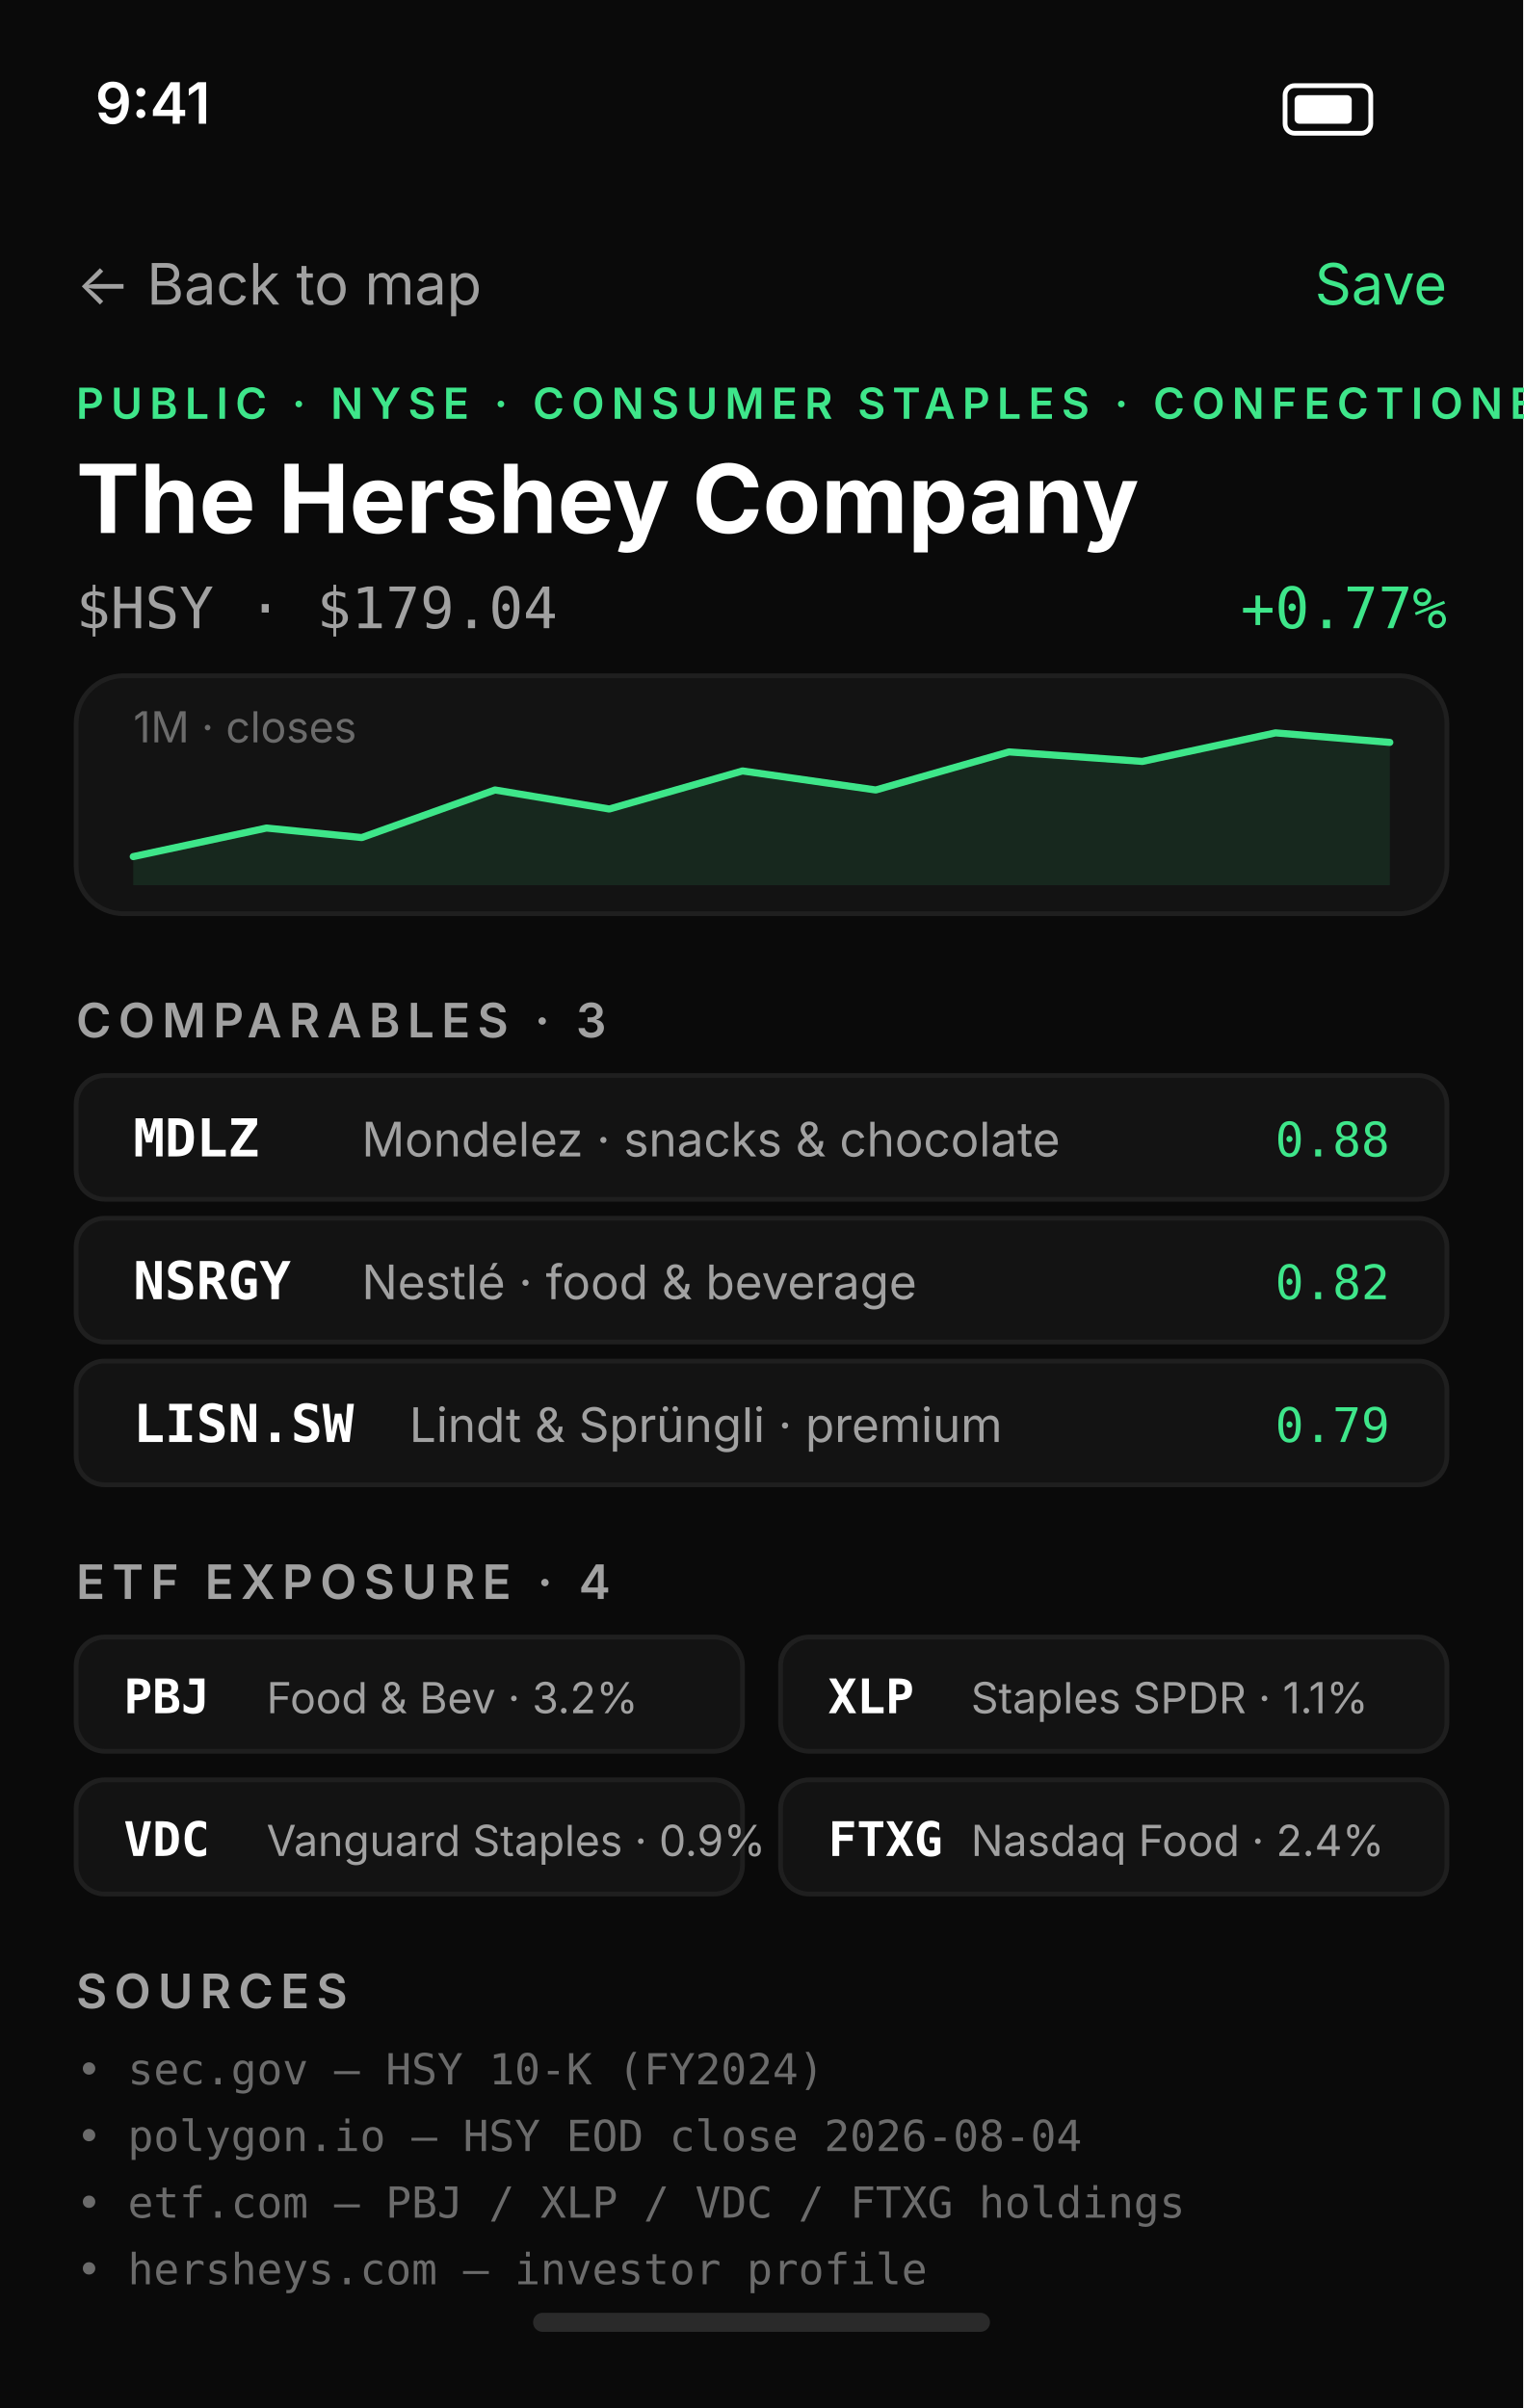
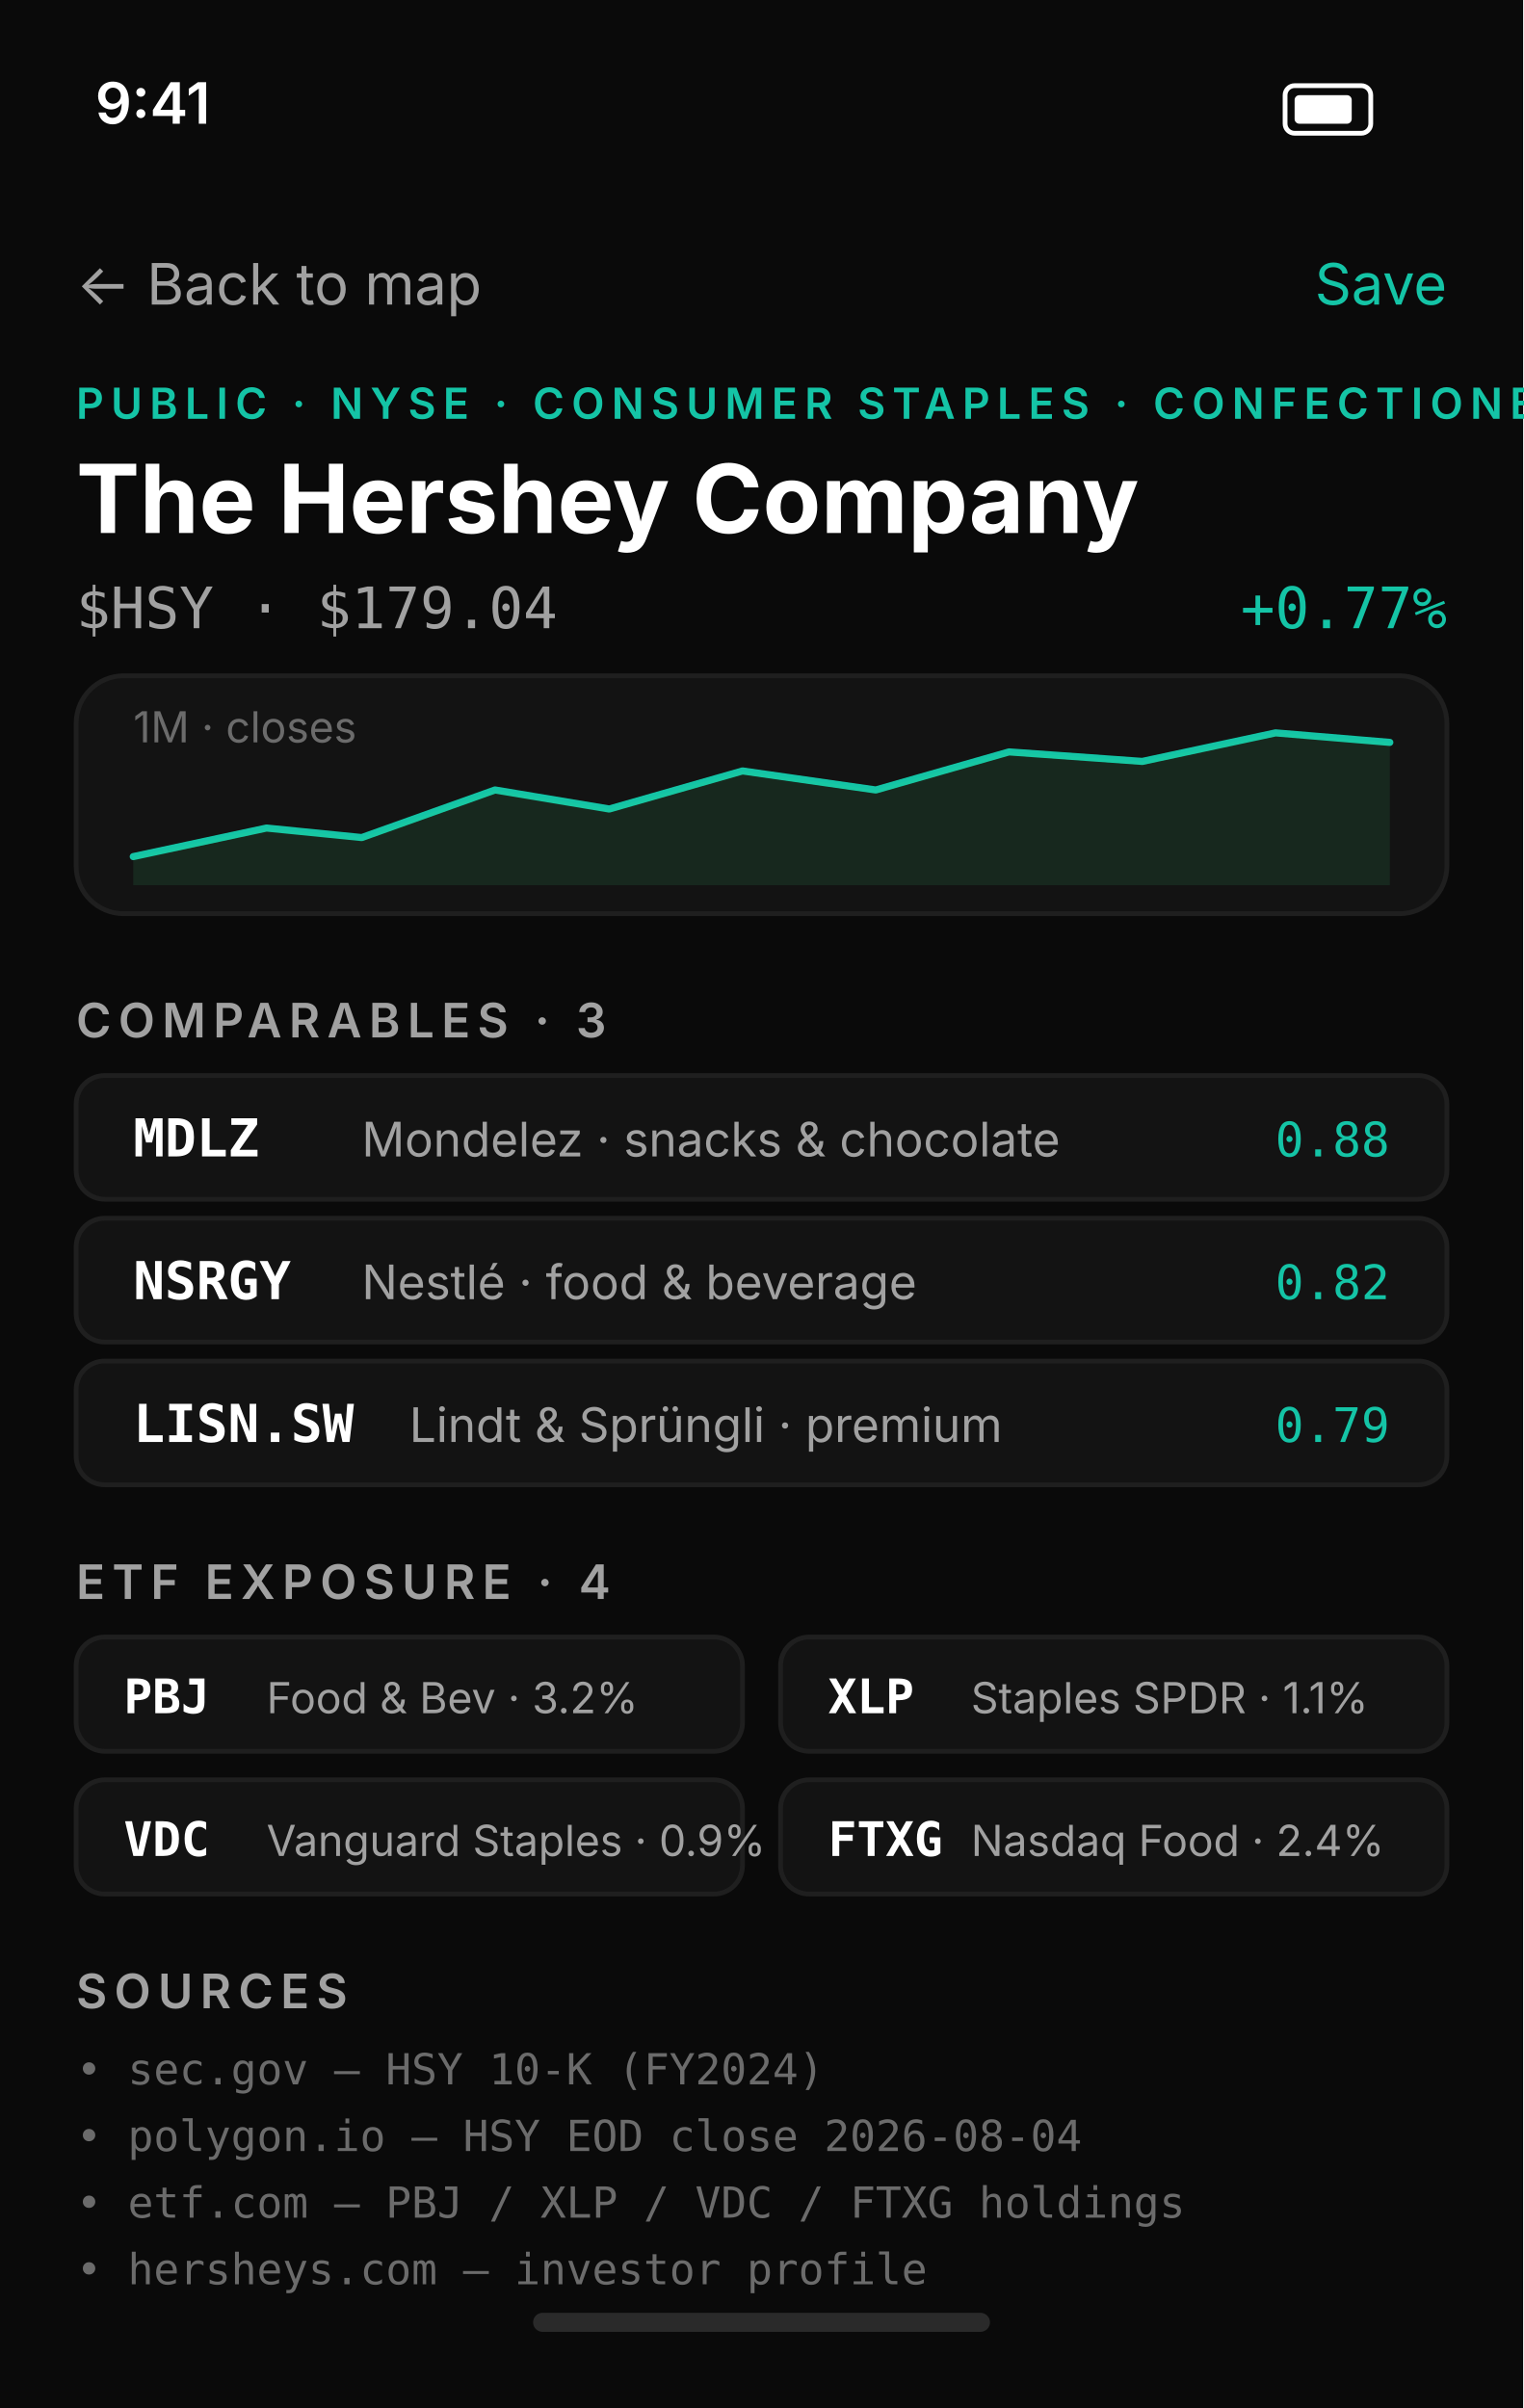
<svg xmlns="http://www.w3.org/2000/svg" viewBox="0 0 320 506" role="img" aria-label="Hershey Company detail sheet with three comparables, four ETFs, and source citations">
  <rect width="320" height="506" fill="#0a0a0a" />
  <g fill="#ffffff">
    <text x="20" y="26" font-family="ui-sans-serif, system-ui, -apple-system, sans-serif" font-size="12" font-weight="600">9:41</text>
    <rect x="270" y="18" width="18" height="10" rx="2" fill="none" stroke="#ffffff" stroke-width="1" />
    <rect x="272" y="20" width="12" height="6" rx="1" />
  </g>
  <g transform="translate(16,50)">
    <text x="0" y="14" font-family="ui-sans-serif, system-ui, -apple-system, sans-serif" font-size="12" fill="#a1a1a1">← Back to map</text>
-     <text x="288" y="14" text-anchor="end" font-family="ui-sans-serif, system-ui, -apple-system, sans-serif" font-size="12" fill="#3ee68a">Save</text>
+     <text x="288" y="14" text-anchor="end" font-family="ui-sans-serif, system-ui, -apple-system, sans-serif" font-size="12" fill="#14c4a6">Save</text>
  </g>
  <g transform="translate(16,76)">
-     <text x="0" y="12" font-family="ui-sans-serif, system-ui, -apple-system, sans-serif" font-size="9" font-weight="600" fill="#3ee68a" letter-spacing="1.5">PUBLIC · NYSE · CONSUMER STAPLES · CONFECTIONERY</text>
+     <text x="0" y="12" font-family="ui-sans-serif, system-ui, -apple-system, sans-serif" font-size="9" font-weight="600" fill="#14c4a6" letter-spacing="1.5">PUBLIC · NYSE · CONSUMER STAPLES · CONFECTIONERY</text>
    <text x="0" y="36" font-family="ui-sans-serif, system-ui, -apple-system, sans-serif" font-size="20" font-weight="700" fill="#ffffff">The Hershey Company</text>
    <text x="0" y="56" font-family="ui-monospace, SFMono-Regular, Menlo, monospace" font-size="12" fill="#a1a1a1">$HSY · $179.04</text>
-     <text x="288" y="56" text-anchor="end" font-family="ui-monospace, SFMono-Regular, Menlo, monospace" font-size="12" fill="#3ee68a">+0.77%</text>
+     <text x="288" y="56" text-anchor="end" font-family="ui-monospace, SFMono-Regular, Menlo, monospace" font-size="12" fill="#14c4a6">+0.77%</text>
  </g>
  <g transform="translate(16,142)">
    <rect x="0" y="0" width="288" height="50" rx="10" fill="#131313" stroke="#1f1f1f" stroke-width="1" />
-     <path d="M 12 38 L 40 32 L 60 34 L 88 24 L 112 28 L 140 20 L 168 24 L 196 16 L 224 18 L 252 12 L 276 14" fill="none" stroke="#3ee68a" stroke-width="1.5" stroke-linecap="round" stroke-linejoin="round" />
+     <path d="M 12 38 L 40 32 L 60 34 L 88 24 L 112 28 L 140 20 L 168 24 L 196 16 L 224 18 L 252 12 L 276 14" fill="none" stroke="#14c4a6" stroke-width="1.5" stroke-linecap="round" stroke-linejoin="round" />
    <path d="M 12 38 L 40 32 L 60 34 L 88 24 L 112 28 L 140 20 L 168 24 L 196 16 L 224 18 L 252 12 L 276 14 L 276 44 L 12 44 Z" fill="rgba(62,230,138,0.10)" />
    <text x="12" y="14" font-family="ui-sans-serif, system-ui, -apple-system, sans-serif" font-size="9" fill="#6b6b6b">1M · closes</text>
  </g>
  <g transform="translate(16,206)">
    <text x="0" y="12" font-family="ui-sans-serif, system-ui, -apple-system, sans-serif" font-size="10" font-weight="600" fill="#a1a1a1" letter-spacing="1.5">COMPARABLES · 3</text>
    <g transform="translate(0,20)">
      <rect x="0" y="0" width="288" height="26" rx="6" fill="#131313" stroke="#1f1f1f" stroke-width="1" />
      <text x="12" y="17" font-family="ui-monospace, SFMono-Regular, Menlo, monospace" font-size="11" font-weight="700" fill="#ffffff">MDLZ</text>
      <text x="60" y="17" font-family="ui-sans-serif, system-ui, -apple-system, sans-serif" font-size="10" fill="#a1a1a1">Mondelez · snacks &amp; chocolate</text>
-       <text x="276" y="17" text-anchor="end" font-family="ui-monospace, SFMono-Regular, Menlo, monospace" font-size="10" fill="#3ee68a">0.88</text>
+       <text x="276" y="17" text-anchor="end" font-family="ui-monospace, SFMono-Regular, Menlo, monospace" font-size="10" fill="#14c4a6">0.88</text>
    </g>
    <g transform="translate(0,50)">
      <rect x="0" y="0" width="288" height="26" rx="6" fill="#131313" stroke="#1f1f1f" stroke-width="1" />
      <text x="12" y="17" font-family="ui-monospace, SFMono-Regular, Menlo, monospace" font-size="11" font-weight="700" fill="#ffffff">NSRGY</text>
      <text x="60" y="17" font-family="ui-sans-serif, system-ui, -apple-system, sans-serif" font-size="10" fill="#a1a1a1">Nestlé · food &amp; beverage</text>
-       <text x="276" y="17" text-anchor="end" font-family="ui-monospace, SFMono-Regular, Menlo, monospace" font-size="10" fill="#3ee68a">0.82</text>
+       <text x="276" y="17" text-anchor="end" font-family="ui-monospace, SFMono-Regular, Menlo, monospace" font-size="10" fill="#14c4a6">0.82</text>
    </g>
    <g transform="translate(0,80)">
      <rect x="0" y="0" width="288" height="26" rx="6" fill="#131313" stroke="#1f1f1f" stroke-width="1" />
      <text x="12" y="17" font-family="ui-monospace, SFMono-Regular, Menlo, monospace" font-size="11" font-weight="700" fill="#ffffff">LISN.SW</text>
      <text x="70" y="17" font-family="ui-sans-serif, system-ui, -apple-system, sans-serif" font-size="10" fill="#a1a1a1">Lindt &amp; Sprüngli · premium</text>
-       <text x="276" y="17" text-anchor="end" font-family="ui-monospace, SFMono-Regular, Menlo, monospace" font-size="10" fill="#3ee68a">0.79</text>
+       <text x="276" y="17" text-anchor="end" font-family="ui-monospace, SFMono-Regular, Menlo, monospace" font-size="10" fill="#14c4a6">0.79</text>
    </g>
  </g>
  <g transform="translate(16,324)">
    <text x="0" y="12" font-family="ui-sans-serif, system-ui, -apple-system, sans-serif" font-size="10" font-weight="600" fill="#a1a1a1" letter-spacing="1.5">ETF EXPOSURE · 4</text>
    <g transform="translate(0,20)">
      <rect x="0" y="0" width="140" height="24" rx="6" fill="#131313" stroke="#1f1f1f" stroke-width="1" />
      <text x="10" y="16" font-family="ui-monospace, SFMono-Regular, Menlo, monospace" font-size="10" font-weight="700" fill="#ffffff">PBJ</text>
      <text x="40" y="16" font-family="ui-sans-serif, system-ui, -apple-system, sans-serif" font-size="9" fill="#a1a1a1">Food &amp; Bev · 3.2%</text>
    </g>
    <g transform="translate(148,20)">
      <rect x="0" y="0" width="140" height="24" rx="6" fill="#131313" stroke="#1f1f1f" stroke-width="1" />
      <text x="10" y="16" font-family="ui-monospace, SFMono-Regular, Menlo, monospace" font-size="10" font-weight="700" fill="#ffffff">XLP</text>
      <text x="40" y="16" font-family="ui-sans-serif, system-ui, -apple-system, sans-serif" font-size="9" fill="#a1a1a1">Staples SPDR · 1.1%</text>
    </g>
    <g transform="translate(0,50)">
      <rect x="0" y="0" width="140" height="24" rx="6" fill="#131313" stroke="#1f1f1f" stroke-width="1" />
      <text x="10" y="16" font-family="ui-monospace, SFMono-Regular, Menlo, monospace" font-size="10" font-weight="700" fill="#ffffff">VDC</text>
      <text x="40" y="16" font-family="ui-sans-serif, system-ui, -apple-system, sans-serif" font-size="9" fill="#a1a1a1">Vanguard Staples · 0.9%</text>
    </g>
    <g transform="translate(148,50)">
      <rect x="0" y="0" width="140" height="24" rx="6" fill="#131313" stroke="#1f1f1f" stroke-width="1" />
      <text x="10" y="16" font-family="ui-monospace, SFMono-Regular, Menlo, monospace" font-size="10" font-weight="700" fill="#ffffff">FTXG</text>
      <text x="40" y="16" font-family="ui-sans-serif, system-ui, -apple-system, sans-serif" font-size="9" fill="#a1a1a1">Nasdaq Food · 2.4%</text>
    </g>
  </g>
  <g transform="translate(16,410)">
    <text x="0" y="12" font-family="ui-sans-serif, system-ui, -apple-system, sans-serif" font-size="10" font-weight="600" fill="#a1a1a1" letter-spacing="1.5">SOURCES</text>
    <g font-family="ui-monospace, SFMono-Regular, Menlo, monospace" font-size="9" fill="#6b6b6b">
      <text x="0" y="28">• sec.gov — HSY 10-K (FY2024)</text>
      <text x="0" y="42">• polygon.io — HSY EOD close 2026-08-04</text>
      <text x="0" y="56">• etf.com — PBJ / XLP / VDC / FTXG holdings</text>
      <text x="0" y="70">• hersheys.com — investor profile</text>
    </g>
  </g>
  <rect x="112" y="486" width="96" height="4" rx="2" fill="#2a2a2a" />
</svg>
